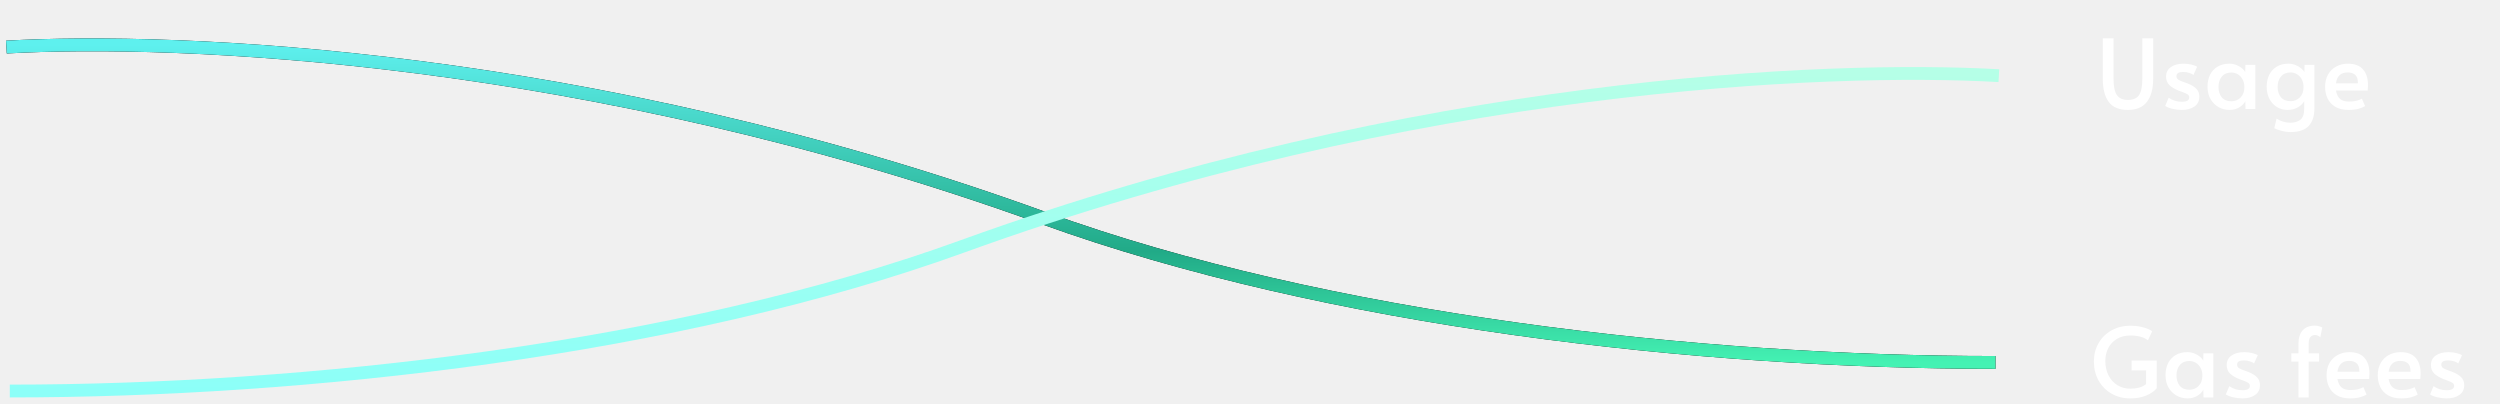
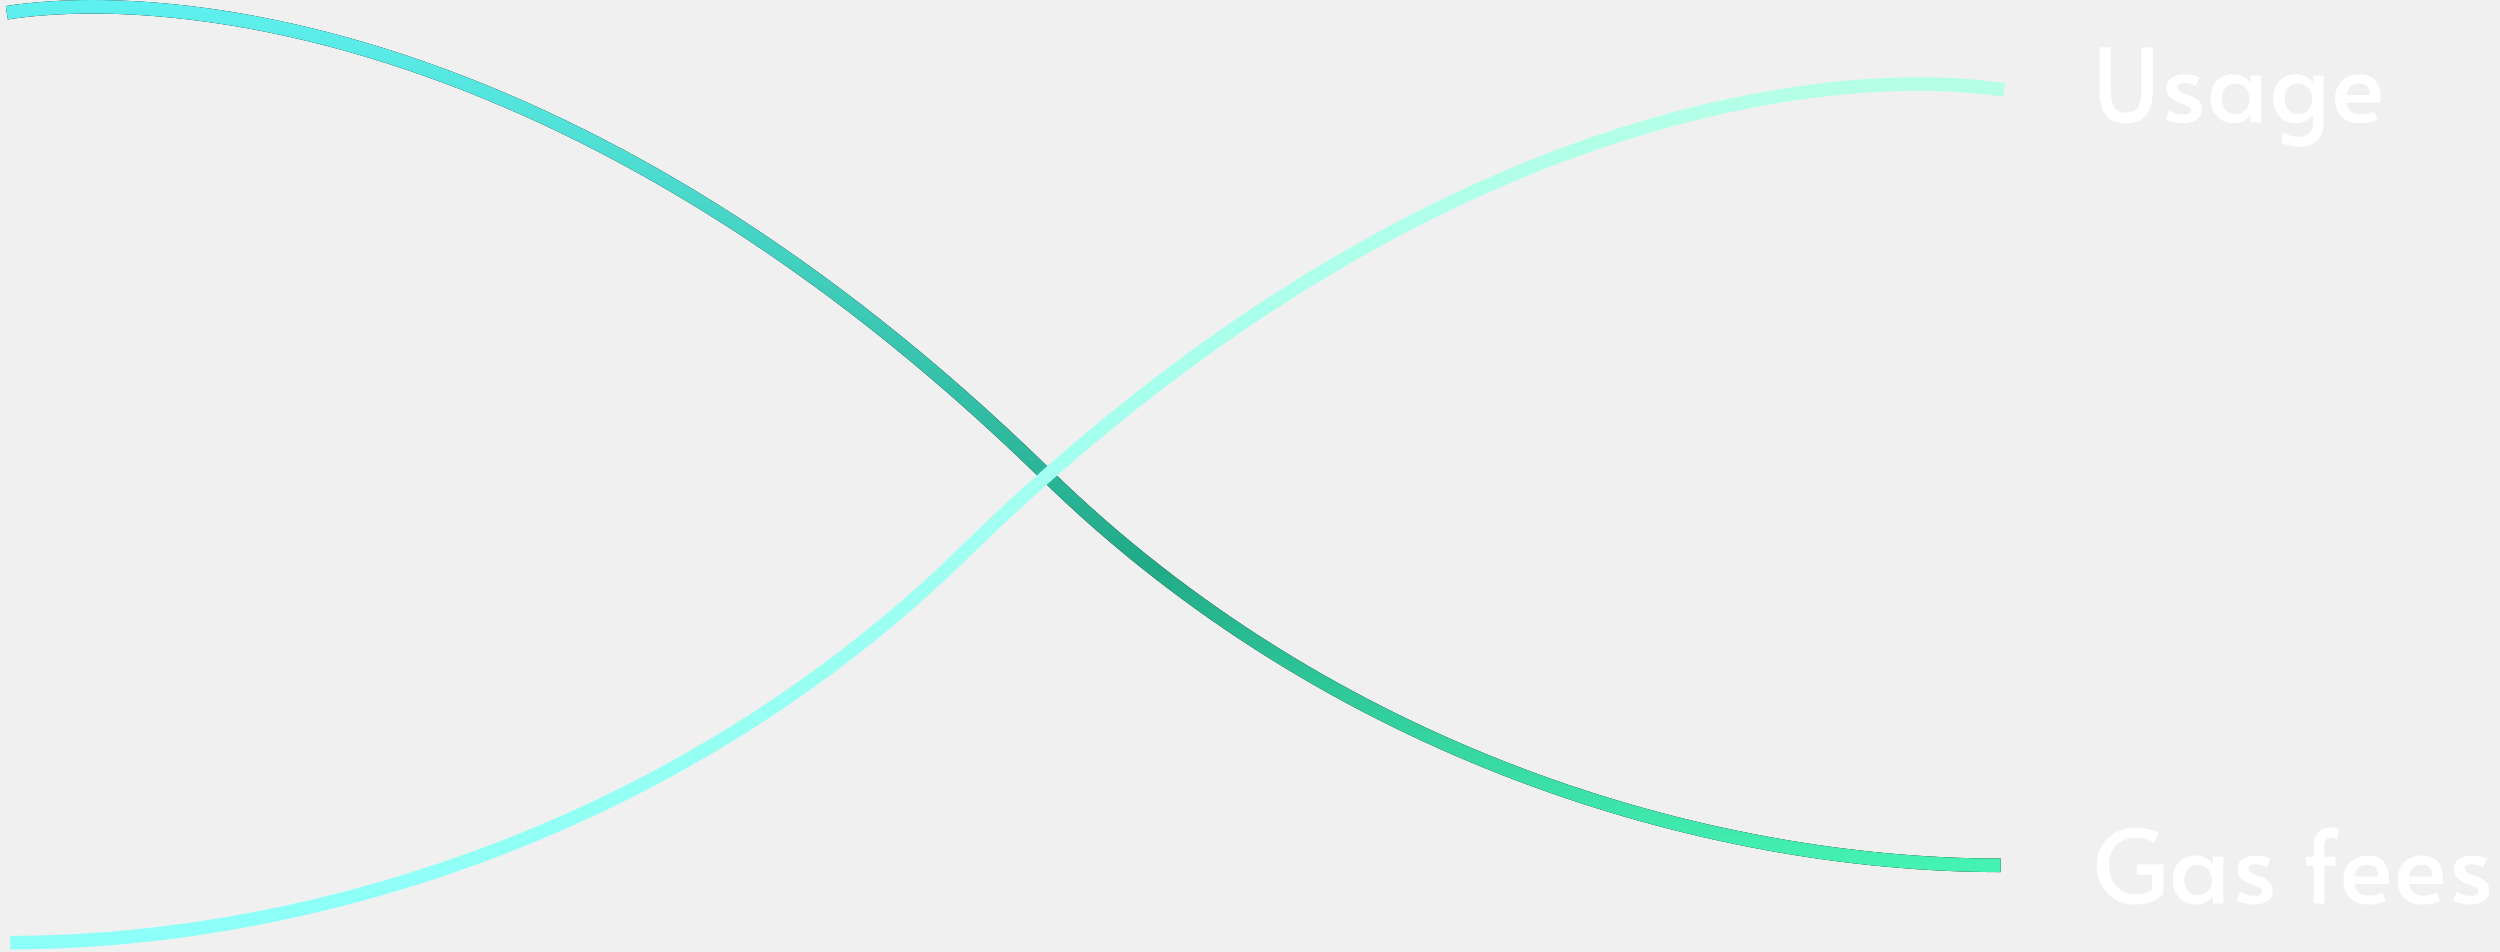
- <svg xmlns="http://www.w3.org/2000/svg" width="390" height="63" viewBox="0 0 390 63" fill="none">
-   <path d="M331.965 17.15C330.585 17.15 329.585 16.735 328.965 15.905C328.345 15.075 328.035 13.87 328.035 12.29V5.975H329.715V12.32C329.715 13.49 329.89 14.33 330.24 14.84C330.59 15.34 331.165 15.59 331.965 15.59C332.765 15.59 333.335 15.345 333.675 14.855C334.025 14.355 334.2 13.51 334.2 12.32V5.975H335.895V12.29C335.895 13.86 335.565 15.065 334.905 15.905C334.255 16.735 333.275 17.15 331.965 17.15ZM340.367 17.15C339.887 17.15 339.387 17.09 338.867 16.97C338.357 16.84 337.992 16.69 337.772 16.52L338.312 15.245C338.912 15.665 339.597 15.875 340.367 15.875C341.137 15.875 341.522 15.65 341.522 15.2C341.522 15 341.442 14.845 341.282 14.735C341.122 14.625 340.837 14.495 340.427 14.345L339.857 14.135C339.257 13.895 338.782 13.61 338.432 13.28C338.082 12.94 337.907 12.495 337.907 11.945C337.907 11.315 338.152 10.825 338.642 10.475C339.142 10.115 339.807 9.935 340.637 9.935C341.047 9.935 341.447 9.98 341.837 10.07C342.237 10.16 342.542 10.275 342.752 10.415L342.167 11.705C342.037 11.575 341.827 11.465 341.537 11.375C341.257 11.275 340.942 11.225 340.592 11.225C339.882 11.225 339.527 11.44 339.527 11.87C339.527 12.11 339.622 12.295 339.812 12.425C340.002 12.545 340.312 12.68 340.742 12.83C340.782 12.84 340.937 12.895 341.207 12.995C341.847 13.245 342.322 13.53 342.632 13.85C342.942 14.17 343.097 14.58 343.097 15.08C343.097 15.76 342.837 16.275 342.317 16.625C341.807 16.975 341.157 17.15 340.367 17.15ZM347.824 17.15C347.204 17.15 346.629 17.005 346.099 16.715C345.579 16.415 345.159 15.995 344.839 15.455C344.529 14.905 344.374 14.265 344.374 13.535C344.374 12.815 344.509 12.185 344.779 11.645C345.059 11.105 345.454 10.685 345.964 10.385C346.474 10.085 347.074 9.935 347.764 9.935C348.164 9.935 348.539 10.005 348.889 10.145C349.239 10.285 349.534 10.46 349.774 10.67C350.014 10.87 350.174 11.07 350.254 11.27L350.284 10.115H351.829V17H350.299L350.269 15.785C350.099 16.145 349.789 16.465 349.339 16.745C348.889 17.015 348.384 17.15 347.824 17.15ZM348.094 15.8C348.664 15.8 349.144 15.605 349.534 15.215C349.924 14.815 350.119 14.295 350.119 13.655V13.55C350.119 13.12 350.029 12.735 349.849 12.395C349.669 12.055 349.424 11.79 349.114 11.6C348.804 11.41 348.464 11.315 348.094 11.315C347.454 11.315 346.959 11.525 346.609 11.945C346.259 12.355 346.084 12.89 346.084 13.55C346.084 14.22 346.254 14.765 346.594 15.185C346.944 15.595 347.444 15.8 348.094 15.8ZM357.352 20.6C356.842 20.6 356.337 20.53 355.837 20.39C355.347 20.25 354.997 20.12 354.787 20L355.147 18.5C355.807 18.93 356.527 19.145 357.307 19.145C357.907 19.145 358.412 19 358.822 18.71C359.232 18.42 359.442 17.855 359.452 17.015V15.785C359.242 16.175 358.902 16.5 358.432 16.76C357.962 17.02 357.442 17.15 356.872 17.15C356.272 17.15 355.722 17.005 355.222 16.715C354.722 16.415 354.327 15.99 354.037 15.44C353.747 14.89 353.602 14.25 353.602 13.52C353.602 12.82 353.737 12.2 354.007 11.66C354.287 11.11 354.682 10.685 355.192 10.385C355.702 10.085 356.297 9.935 356.977 9.935C357.377 9.935 357.752 10.005 358.102 10.145C358.452 10.285 358.747 10.46 358.987 10.67C359.237 10.87 359.402 11.07 359.482 11.27L359.512 10.115H361.042V16.955C361.042 18.125 360.742 19.025 360.142 19.655C359.542 20.285 358.612 20.6 357.352 20.6ZM357.322 15.785C357.892 15.785 358.372 15.59 358.762 15.2C359.152 14.8 359.347 14.28 359.347 13.64V13.535C359.347 13.105 359.257 12.72 359.077 12.38C358.897 12.04 358.652 11.775 358.342 11.585C358.032 11.395 357.692 11.3 357.322 11.3C356.682 11.3 356.187 11.51 355.837 11.93C355.487 12.34 355.312 12.875 355.312 13.535C355.312 14.205 355.482 14.75 355.822 15.17C356.172 15.58 356.672 15.785 357.322 15.785ZM366.374 17.15C365.554 17.15 364.869 16.99 364.319 16.67C363.769 16.34 363.364 15.905 363.104 15.365C362.844 14.815 362.714 14.215 362.714 13.565C362.714 12.835 362.864 12.195 363.164 11.645C363.474 11.095 363.899 10.675 364.439 10.385C364.979 10.085 365.589 9.935 366.269 9.935C367.329 9.935 368.114 10.23 368.624 10.82C369.144 11.4 369.404 12.22 369.404 13.28C369.404 13.55 369.389 13.83 369.359 14.12H364.409C364.519 14.73 364.734 15.17 365.054 15.44C365.384 15.71 365.839 15.845 366.419 15.845C366.899 15.845 367.294 15.805 367.604 15.725C367.914 15.645 368.199 15.535 368.459 15.395L368.954 16.55C368.704 16.71 368.364 16.85 367.934 16.97C367.504 17.09 366.984 17.15 366.374 17.15ZM367.829 12.995C367.839 12.375 367.704 11.94 367.424 11.69C367.144 11.43 366.744 11.3 366.224 11.3C365.174 11.3 364.569 11.865 364.409 12.995H367.829Z" fill="white" />
-   <path d="M332.315 62.15C331.225 62.15 330.25 61.9 329.39 61.4C328.53 60.9 327.855 60.215 327.365 59.345C326.885 58.465 326.645 57.48 326.645 56.39C326.645 55.33 326.89 54.375 327.38 53.525C327.87 52.675 328.55 52.01 329.42 51.53C330.29 51.05 331.27 50.81 332.36 50.81C332.95 50.81 333.48 50.865 333.95 50.975C334.43 51.075 334.82 51.195 335.12 51.335C335.42 51.465 335.625 51.58 335.735 51.68L335.075 53.09C334.455 52.59 333.54 52.34 332.33 52.34C331.53 52.34 330.835 52.515 330.245 52.865C329.655 53.215 329.205 53.69 328.895 54.29C328.585 54.89 328.43 55.56 328.43 56.3C328.43 57.14 328.595 57.89 328.925 58.55C329.265 59.21 329.73 59.725 330.32 60.095C330.92 60.455 331.595 60.635 332.345 60.635C332.815 60.635 333.265 60.58 333.695 60.47C334.125 60.35 334.49 60.165 334.79 59.915V57.785H332.525V56.24H336.455V60.56C336.095 61.01 335.55 61.39 334.82 61.7C334.1 62 333.265 62.15 332.315 62.15ZM341.272 62.15C340.652 62.15 340.077 62.005 339.547 61.715C339.027 61.415 338.607 60.995 338.287 60.455C337.977 59.905 337.822 59.265 337.822 58.535C337.822 57.815 337.957 57.185 338.227 56.645C338.507 56.105 338.902 55.685 339.412 55.385C339.922 55.085 340.522 54.935 341.212 54.935C341.612 54.935 341.987 55.005 342.337 55.145C342.687 55.285 342.982 55.46 343.222 55.67C343.462 55.87 343.622 56.07 343.702 56.27L343.732 55.115H345.277V62H343.747L343.717 60.785C343.547 61.145 343.237 61.465 342.787 61.745C342.337 62.015 341.832 62.15 341.272 62.15ZM341.542 60.8C342.112 60.8 342.592 60.605 342.982 60.215C343.372 59.815 343.567 59.295 343.567 58.655V58.55C343.567 58.12 343.477 57.735 343.297 57.395C343.117 57.055 342.872 56.79 342.562 56.6C342.252 56.41 341.912 56.315 341.542 56.315C340.902 56.315 340.407 56.525 340.057 56.945C339.707 57.355 339.532 57.89 339.532 58.55C339.532 59.22 339.702 59.765 340.042 60.185C340.392 60.595 340.892 60.8 341.542 60.8ZM349.826 62.15C349.346 62.15 348.846 62.09 348.326 61.97C347.816 61.84 347.451 61.69 347.231 61.52L347.771 60.245C348.371 60.665 349.056 60.875 349.826 60.875C350.596 60.875 350.981 60.65 350.981 60.2C350.981 60 350.901 59.845 350.741 59.735C350.581 59.625 350.296 59.495 349.886 59.345L349.316 59.135C348.716 58.895 348.241 58.61 347.891 58.28C347.541 57.94 347.366 57.495 347.366 56.945C347.366 56.315 347.611 55.825 348.101 55.475C348.601 55.115 349.266 54.935 350.096 54.935C350.506 54.935 350.906 54.98 351.296 55.07C351.696 55.16 352.001 55.275 352.211 55.415L351.626 56.705C351.496 56.575 351.286 56.465 350.996 56.375C350.716 56.275 350.401 56.225 350.051 56.225C349.341 56.225 348.986 56.44 348.986 56.87C348.986 57.11 349.081 57.295 349.271 57.425C349.461 57.545 349.771 57.68 350.201 57.83C350.241 57.84 350.396 57.895 350.666 57.995C351.306 58.245 351.781 58.53 352.091 58.85C352.401 59.17 352.556 59.58 352.556 60.08C352.556 60.76 352.296 61.275 351.776 61.625C351.266 61.975 350.616 62.15 349.826 62.15ZM358.56 56.405H357.45V55.115H358.56V53.63C358.56 52.73 358.775 52.035 359.205 51.545C359.645 51.045 360.285 50.795 361.125 50.795C361.465 50.795 361.85 50.89 362.28 51.08L361.965 52.61C361.895 52.53 361.785 52.455 361.635 52.385C361.495 52.305 361.34 52.265 361.17 52.265C360.5 52.265 360.16 52.7 360.15 53.57V55.115H361.77V56.405H360.15V62H358.56V56.405ZM366.604 62.15C365.784 62.15 365.099 61.99 364.549 61.67C363.999 61.34 363.594 60.905 363.334 60.365C363.074 59.815 362.944 59.215 362.944 58.565C362.944 57.835 363.094 57.195 363.394 56.645C363.704 56.095 364.129 55.675 364.669 55.385C365.209 55.085 365.819 54.935 366.499 54.935C367.559 54.935 368.344 55.23 368.854 55.82C369.374 56.4 369.634 57.22 369.634 58.28C369.634 58.55 369.619 58.83 369.589 59.12H364.639C364.749 59.73 364.964 60.17 365.284 60.44C365.614 60.71 366.069 60.845 366.649 60.845C367.129 60.845 367.524 60.805 367.834 60.725C368.144 60.645 368.429 60.535 368.689 60.395L369.184 61.55C368.934 61.71 368.594 61.85 368.164 61.97C367.734 62.09 367.214 62.15 366.604 62.15ZM368.059 57.995C368.069 57.375 367.934 56.94 367.654 56.69C367.374 56.43 366.974 56.3 366.454 56.3C365.404 56.3 364.799 56.865 364.639 57.995H368.059ZM374.588 62.15C373.768 62.15 373.083 61.99 372.533 61.67C371.983 61.34 371.578 60.905 371.318 60.365C371.058 59.815 370.928 59.215 370.928 58.565C370.928 57.835 371.078 57.195 371.378 56.645C371.688 56.095 372.113 55.675 372.653 55.385C373.193 55.085 373.803 54.935 374.483 54.935C375.543 54.935 376.328 55.23 376.838 55.82C377.358 56.4 377.618 57.22 377.618 58.28C377.618 58.55 377.603 58.83 377.573 59.12H372.623C372.733 59.73 372.948 60.17 373.268 60.44C373.598 60.71 374.053 60.845 374.633 60.845C375.113 60.845 375.508 60.805 375.818 60.725C376.128 60.645 376.413 60.535 376.673 60.395L377.168 61.55C376.918 61.71 376.578 61.85 376.148 61.97C375.718 62.09 375.198 62.15 374.588 62.15ZM376.043 57.995C376.053 57.375 375.918 56.94 375.638 56.69C375.358 56.43 374.958 56.3 374.438 56.3C373.388 56.3 372.783 56.865 372.623 57.995H376.043ZM381.686 62.15C381.206 62.15 380.706 62.09 380.186 61.97C379.676 61.84 379.311 61.69 379.091 61.52L379.631 60.245C380.231 60.665 380.916 60.875 381.686 60.875C382.456 60.875 382.841 60.65 382.841 60.2C382.841 60 382.761 59.845 382.601 59.735C382.441 59.625 382.156 59.495 381.746 59.345L381.176 59.135C380.576 58.895 380.101 58.61 379.751 58.28C379.401 57.94 379.226 57.495 379.226 56.945C379.226 56.315 379.471 55.825 379.961 55.475C380.461 55.115 381.126 54.935 381.956 54.935C382.366 54.935 382.766 54.98 383.156 55.07C383.556 55.16 383.861 55.275 384.071 55.415L383.486 56.705C383.356 56.575 383.146 56.465 382.856 56.375C382.576 56.275 382.261 56.225 381.911 56.225C381.201 56.225 380.846 56.44 380.846 56.87C380.846 57.11 380.941 57.295 381.131 57.425C381.321 57.545 381.631 57.68 382.061 57.83C382.101 57.84 382.256 57.895 382.526 57.995C383.166 58.245 383.641 58.53 383.951 58.85C384.261 59.17 384.416 59.58 384.416 60.08C384.416 60.76 384.156 61.275 383.636 61.625C383.126 61.975 382.476 62.15 381.686 62.15Z" fill="white" />
-   <path d="M1 7.344C27.43 5.841 91.921 8.324 162.755 34C207.093 50.072 265.305 56.54 311.294 56.54" stroke="black" stroke-width="2" />
-   <path d="M1 7.344C27.43 5.841 91.921 8.324 162.755 34C207.093 50.072 265.305 56.54 311.294 56.54" stroke="url(#paint0_linear)" stroke-width="2" />
-   <path d="M311.823 11.804C285.392 10.301 220.902 12.784 150.068 38.46C105.73 54.532 47.518 61 1.529 61" stroke="url(#paint1_linear)" stroke-width="2" />
+ <svg xmlns="http://www.w3.org/2000/svg" width="368" height="140" viewBox="0 0 368 140" fill="none">
+   <path d="M312.965 18.15C311.585 18.15 310.585 17.735 309.965 16.905C309.345 16.075 309.035 14.87 309.035 13.29V6.975H310.715V13.32C310.715 14.49 310.89 15.33 311.24 15.84C311.59 16.34 312.165 16.59 312.965 16.59C313.765 16.59 314.335 16.345 314.675 15.855C315.025 15.355 315.2 14.51 315.2 13.32V6.975H316.895V13.29C316.895 14.86 316.565 16.065 315.905 16.905C315.255 17.735 314.275 18.15 312.965 18.15ZM321.367 18.15C320.887 18.15 320.387 18.09 319.867 17.97C319.357 17.84 318.992 17.69 318.772 17.52L319.312 16.245C319.912 16.665 320.597 16.875 321.367 16.875C322.137 16.875 322.522 16.65 322.522 16.2C322.522 16 322.442 15.845 322.282 15.735C322.122 15.625 321.837 15.495 321.427 15.345L320.857 15.135C320.257 14.895 319.782 14.61 319.432 14.28C319.082 13.94 318.907 13.495 318.907 12.945C318.907 12.315 319.152 11.825 319.642 11.475C320.142 11.115 320.807 10.935 321.637 10.935C322.047 10.935 322.447 10.98 322.837 11.07C323.237 11.16 323.542 11.275 323.752 11.415L323.167 12.705C323.037 12.575 322.827 12.465 322.537 12.375C322.257 12.275 321.942 12.225 321.592 12.225C320.882 12.225 320.527 12.44 320.527 12.87C320.527 13.11 320.622 13.295 320.812 13.425C321.002 13.545 321.312 13.68 321.742 13.83C321.782 13.84 321.937 13.895 322.207 13.995C322.847 14.245 323.322 14.53 323.632 14.85C323.942 15.17 324.097 15.58 324.097 16.08C324.097 16.76 323.837 17.275 323.317 17.625C322.807 17.975 322.157 18.15 321.367 18.15ZM328.824 18.15C328.204 18.15 327.629 18.005 327.099 17.715C326.579 17.415 326.159 16.995 325.839 16.455C325.529 15.905 325.374 15.265 325.374 14.535C325.374 13.815 325.509 13.185 325.779 12.645C326.059 12.105 326.454 11.685 326.964 11.385C327.474 11.085 328.074 10.935 328.764 10.935C329.164 10.935 329.539 11.005 329.889 11.145C330.239 11.285 330.534 11.46 330.774 11.67C331.014 11.87 331.174 12.07 331.254 12.27L331.284 11.115H332.829V18H331.299L331.269 16.785C331.099 17.145 330.789 17.465 330.339 17.745C329.889 18.015 329.384 18.15 328.824 18.15ZM329.094 16.8C329.664 16.8 330.144 16.605 330.534 16.215C330.924 15.815 331.119 15.295 331.119 14.655V14.55C331.119 14.12 331.029 13.735 330.849 13.395C330.669 13.055 330.424 12.79 330.114 12.6C329.804 12.41 329.464 12.315 329.094 12.315C328.454 12.315 327.959 12.525 327.609 12.945C327.259 13.355 327.084 13.89 327.084 14.55C327.084 15.22 327.254 15.765 327.594 16.185C327.944 16.595 328.444 16.8 329.094 16.8ZM338.352 21.6C337.842 21.6 337.337 21.53 336.837 21.39C336.347 21.25 335.997 21.12 335.787 21L336.147 19.5C336.807 19.93 337.527 20.145 338.307 20.145C338.907 20.145 339.412 20 339.822 19.71C340.232 19.42 340.442 18.855 340.452 18.015V16.785C340.242 17.175 339.902 17.5 339.432 17.76C338.962 18.02 338.442 18.15 337.872 18.15C337.272 18.15 336.722 18.005 336.222 17.715C335.722 17.415 335.327 16.99 335.037 16.44C334.747 15.89 334.602 15.25 334.602 14.52C334.602 13.82 334.737 13.2 335.007 12.66C335.287 12.11 335.682 11.685 336.192 11.385C336.702 11.085 337.297 10.935 337.977 10.935C338.377 10.935 338.752 11.005 339.102 11.145C339.452 11.285 339.747 11.46 339.987 11.67C340.237 11.87 340.402 12.07 340.482 12.27L340.512 11.115H342.042V17.955C342.042 19.125 341.742 20.025 341.142 20.655C340.542 21.285 339.612 21.6 338.352 21.6ZM338.322 16.785C338.892 16.785 339.372 16.59 339.762 16.2C340.152 15.8 340.347 15.28 340.347 14.64V14.535C340.347 14.105 340.257 13.72 340.077 13.38C339.897 13.04 339.652 12.775 339.342 12.585C339.032 12.395 338.692 12.3 338.322 12.3C337.682 12.3 337.187 12.51 336.837 12.93C336.487 13.34 336.312 13.875 336.312 14.535C336.312 15.205 336.482 15.75 336.822 16.17C337.172 16.58 337.672 16.785 338.322 16.785ZM347.374 18.15C346.554 18.15 345.869 17.99 345.319 17.67C344.769 17.34 344.364 16.905 344.104 16.365C343.844 15.815 343.714 15.215 343.714 14.565C343.714 13.835 343.864 13.195 344.164 12.645C344.474 12.095 344.899 11.675 345.439 11.385C345.979 11.085 346.589 10.935 347.269 10.935C348.329 10.935 349.114 11.23 349.624 11.82C350.144 12.4 350.404 13.22 350.404 14.28C350.404 14.55 350.389 14.83 350.359 15.12H345.409C345.519 15.73 345.734 16.17 346.054 16.44C346.384 16.71 346.839 16.845 347.419 16.845C347.899 16.845 348.294 16.805 348.604 16.725C348.914 16.645 349.199 16.535 349.459 16.395L349.954 17.55C349.704 17.71 349.364 17.85 348.934 17.97C348.504 18.09 347.984 18.15 347.374 18.15ZM348.829 13.995C348.839 13.375 348.704 12.94 348.424 12.69C348.144 12.43 347.744 12.3 347.224 12.3C346.174 12.3 345.569 12.865 345.409 13.995H348.829Z" fill="white" />
+   <path d="M314.315 133.15C313.225 133.15 312.25 132.9 311.39 132.4C310.53 131.9 309.855 131.215 309.365 130.345C308.885 129.465 308.645 128.48 308.645 127.39C308.645 126.33 308.89 125.375 309.38 124.525C309.87 123.675 310.55 123.01 311.42 122.53C312.29 122.05 313.27 121.81 314.36 121.81C314.95 121.81 315.48 121.865 315.95 121.975C316.43 122.075 316.82 122.195 317.12 122.335C317.42 122.465 317.625 122.58 317.735 122.68L317.075 124.09C316.455 123.59 315.54 123.34 314.33 123.34C313.53 123.34 312.835 123.515 312.245 123.865C311.655 124.215 311.205 124.69 310.895 125.29C310.585 125.89 310.43 126.56 310.43 127.3C310.43 128.14 310.595 128.89 310.925 129.55C311.265 130.21 311.73 130.725 312.32 131.095C312.92 131.455 313.595 131.635 314.345 131.635C314.815 131.635 315.265 131.58 315.695 131.47C316.125 131.35 316.49 131.165 316.79 130.915V128.785H314.525V127.24H318.455V131.56C318.095 132.01 317.55 132.39 316.82 132.7C316.1 133 315.265 133.15 314.315 133.15ZM323.272 133.15C322.652 133.15 322.077 133.005 321.547 132.715C321.027 132.415 320.607 131.995 320.287 131.455C319.977 130.905 319.822 130.265 319.822 129.535C319.822 128.815 319.957 128.185 320.227 127.645C320.507 127.105 320.902 126.685 321.412 126.385C321.922 126.085 322.522 125.935 323.212 125.935C323.612 125.935 323.987 126.005 324.337 126.145C324.687 126.285 324.982 126.46 325.222 126.67C325.462 126.87 325.622 127.07 325.702 127.27L325.732 126.115H327.277V133H325.747L325.717 131.785C325.547 132.145 325.237 132.465 324.787 132.745C324.337 133.015 323.832 133.15 323.272 133.15ZM323.542 131.8C324.112 131.8 324.592 131.605 324.982 131.215C325.372 130.815 325.567 130.295 325.567 129.655V129.55C325.567 129.12 325.477 128.735 325.297 128.395C325.117 128.055 324.872 127.79 324.562 127.6C324.252 127.41 323.912 127.315 323.542 127.315C322.902 127.315 322.407 127.525 322.057 127.945C321.707 128.355 321.532 128.89 321.532 129.55C321.532 130.22 321.702 130.765 322.042 131.185C322.392 131.595 322.892 131.8 323.542 131.8ZM331.826 133.15C331.346 133.15 330.846 133.09 330.326 132.97C329.816 132.84 329.451 132.69 329.231 132.52L329.771 131.245C330.371 131.665 331.056 131.875 331.826 131.875C332.596 131.875 332.981 131.65 332.981 131.2C332.981 131 332.901 130.845 332.741 130.735C332.581 130.625 332.296 130.495 331.886 130.345L331.316 130.135C330.716 129.895 330.241 129.61 329.891 129.28C329.541 128.94 329.366 128.495 329.366 127.945C329.366 127.315 329.611 126.825 330.101 126.475C330.601 126.115 331.266 125.935 332.096 125.935C332.506 125.935 332.906 125.98 333.296 126.07C333.696 126.16 334.001 126.275 334.211 126.415L333.626 127.705C333.496 127.575 333.286 127.465 332.996 127.375C332.716 127.275 332.401 127.225 332.051 127.225C331.341 127.225 330.986 127.44 330.986 127.87C330.986 128.11 331.081 128.295 331.271 128.425C331.461 128.545 331.771 128.68 332.201 128.83C332.241 128.84 332.396 128.895 332.666 128.995C333.306 129.245 333.781 129.53 334.091 129.85C334.401 130.17 334.556 130.58 334.556 131.08C334.556 131.76 334.296 132.275 333.776 132.625C333.266 132.975 332.616 133.15 331.826 133.15ZM340.56 127.405H339.45V126.115H340.56V124.63C340.56 123.73 340.775 123.035 341.205 122.545C341.645 122.045 342.285 121.795 343.125 121.795C343.465 121.795 343.85 121.89 344.28 122.08L343.965 123.61C343.895 123.53 343.785 123.455 343.635 123.385C343.495 123.305 343.34 123.265 343.17 123.265C342.5 123.265 342.16 123.7 342.15 124.57V126.115H343.77V127.405H342.15V133H340.56V127.405ZM348.604 133.15C347.784 133.15 347.099 132.99 346.549 132.67C345.999 132.34 345.594 131.905 345.334 131.365C345.074 130.815 344.944 130.215 344.944 129.565C344.944 128.835 345.094 128.195 345.394 127.645C345.704 127.095 346.129 126.675 346.669 126.385C347.209 126.085 347.819 125.935 348.499 125.935C349.559 125.935 350.344 126.23 350.854 126.82C351.374 127.4 351.634 128.22 351.634 129.28C351.634 129.55 351.619 129.83 351.589 130.12H346.639C346.749 130.73 346.964 131.17 347.284 131.44C347.614 131.71 348.069 131.845 348.649 131.845C349.129 131.845 349.524 131.805 349.834 131.725C350.144 131.645 350.429 131.535 350.689 131.395L351.184 132.55C350.934 132.71 350.594 132.85 350.164 132.97C349.734 133.09 349.214 133.15 348.604 133.15ZM350.059 128.995C350.069 128.375 349.934 127.94 349.654 127.69C349.374 127.43 348.974 127.3 348.454 127.3C347.404 127.3 346.799 127.865 346.639 128.995H350.059ZM356.588 133.15C355.768 133.15 355.083 132.99 354.533 132.67C353.983 132.34 353.578 131.905 353.318 131.365C353.058 130.815 352.928 130.215 352.928 129.565C352.928 128.835 353.078 128.195 353.378 127.645C353.688 127.095 354.113 126.675 354.653 126.385C355.193 126.085 355.803 125.935 356.483 125.935C357.543 125.935 358.328 126.23 358.838 126.82C359.358 127.4 359.618 128.22 359.618 129.28C359.618 129.55 359.603 129.83 359.573 130.12H354.623C354.733 130.73 354.948 131.17 355.268 131.44C355.598 131.71 356.053 131.845 356.633 131.845C357.113 131.845 357.508 131.805 357.818 131.725C358.128 131.645 358.413 131.535 358.673 131.395L359.168 132.55C358.918 132.71 358.578 132.85 358.148 132.97C357.718 133.09 357.198 133.15 356.588 133.15ZM358.043 128.995C358.053 128.375 357.918 127.94 357.638 127.69C357.358 127.43 356.958 127.3 356.438 127.3C355.388 127.3 354.783 127.865 354.623 128.995H358.043ZM363.686 133.15C363.206 133.15 362.706 133.09 362.186 132.97C361.676 132.84 361.311 132.69 361.091 132.52L361.631 131.245C362.231 131.665 362.916 131.875 363.686 131.875C364.456 131.875 364.841 131.65 364.841 131.2C364.841 131 364.761 130.845 364.601 130.735C364.441 130.625 364.156 130.495 363.746 130.345L363.176 130.135C362.576 129.895 362.101 129.61 361.751 129.28C361.401 128.94 361.226 128.495 361.226 127.945C361.226 127.315 361.471 126.825 361.961 126.475C362.461 126.115 363.126 125.935 363.956 125.935C364.366 125.935 364.766 125.98 365.156 126.07C365.556 126.16 365.861 126.275 366.071 126.415L365.486 127.705C365.356 127.575 365.146 127.465 364.856 127.375C364.576 127.275 364.261 127.225 363.911 127.225C363.201 127.225 362.846 127.44 362.846 127.87C362.846 128.11 362.941 128.295 363.131 128.425C363.321 128.545 363.631 128.68 364.061 128.83C364.101 128.84 364.256 128.895 364.526 128.995C365.166 129.245 365.641 129.53 365.951 129.85C366.261 130.17 366.416 130.58 366.416 131.08C366.416 131.76 366.156 132.275 365.636 132.625C365.126 132.975 364.476 133.15 363.686 133.15Z" fill="white" />
+   <path d="M1 1.878C26 -1.956 87 4.377 154 69.878C195.938 110.877 251 127.378 294.5 127.378" stroke="black" stroke-width="2" />
+   <path d="M1 1.878C26 -1.956 87 4.377 154 69.878C195.938 110.877 251 127.378 294.5 127.378" stroke="url(#paint0_linear)" stroke-width="2" />
+   <path d="M295 13.255C270 9.422 209 15.755 142 81.255C100.062 122.255 45 138.755 1.5 138.755" stroke="url(#paint1_linear)" stroke-width="2" />
  <defs>
-     <linearGradient id="paint0_linear" x1="156.147" y1="7" x2="156.147" y2="56.54" gradientUnits="userSpaceOnUse">
+     <linearGradient id="paint0_linear" x1="147.75" y1="1" x2="147.75" y2="127.378" gradientUnits="userSpaceOnUse">
      <stop stop-color="#5EF0EE" />
      <stop offset="0.651" stop-color="#21AA87" />
      <stop offset="1" stop-color="#44F2B3" />
    </linearGradient>
-     <linearGradient id="paint1_linear" x1="156.676" y1="11.46" x2="156.676" y2="61" gradientUnits="userSpaceOnUse">
+     <linearGradient id="paint1_linear" x1="148.25" y1="12.377" x2="148.25" y2="138.755" gradientUnits="userSpaceOnUse">
      <stop stop-color="#B5FFE7" />
      <stop offset="1" stop-color="#8CFFF8" />
    </linearGradient>
  </defs>
</svg>
